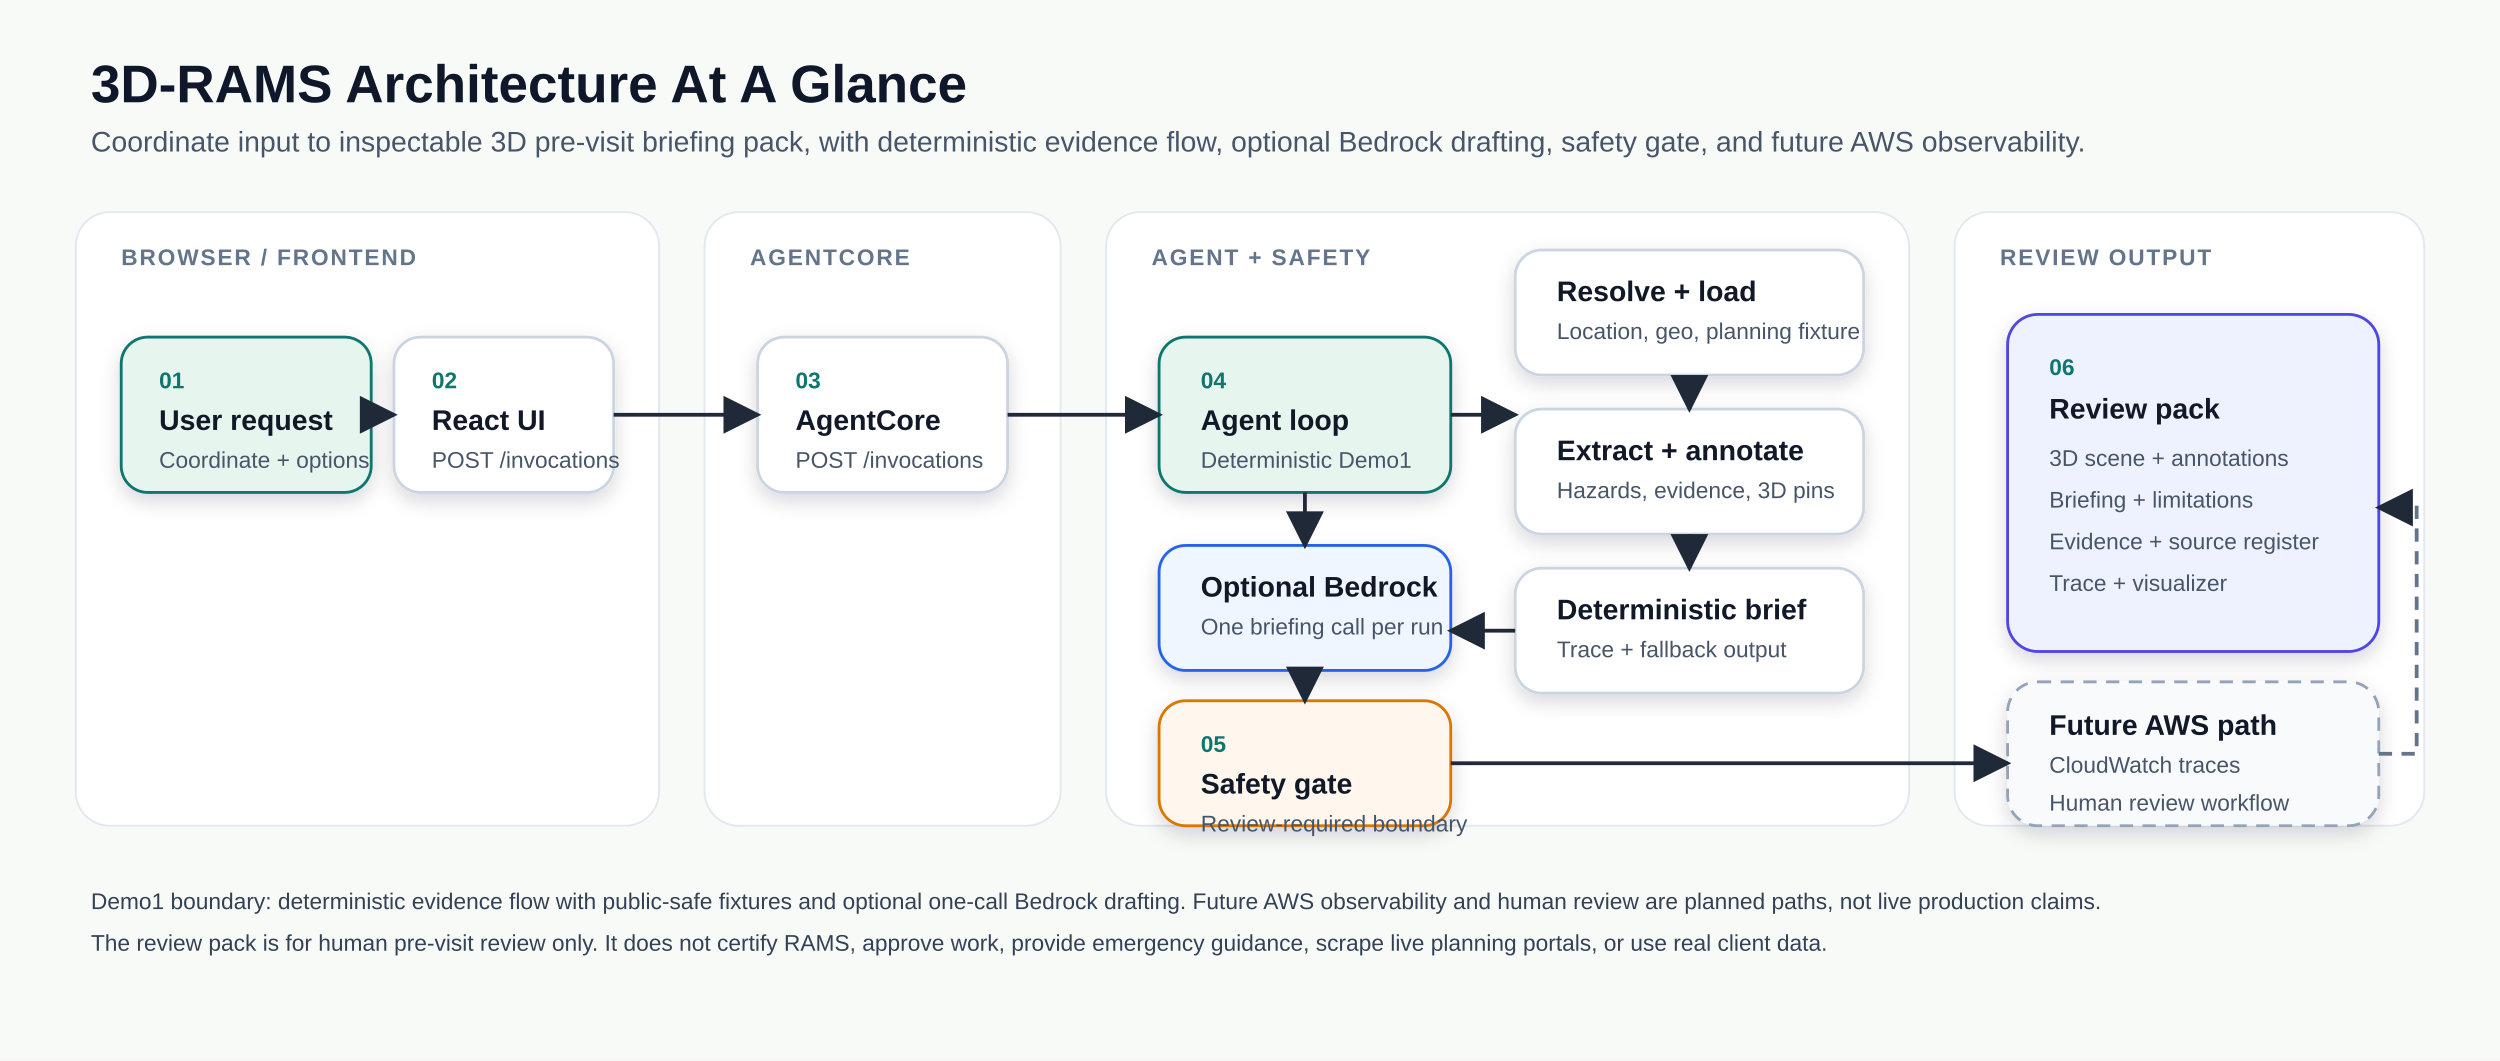
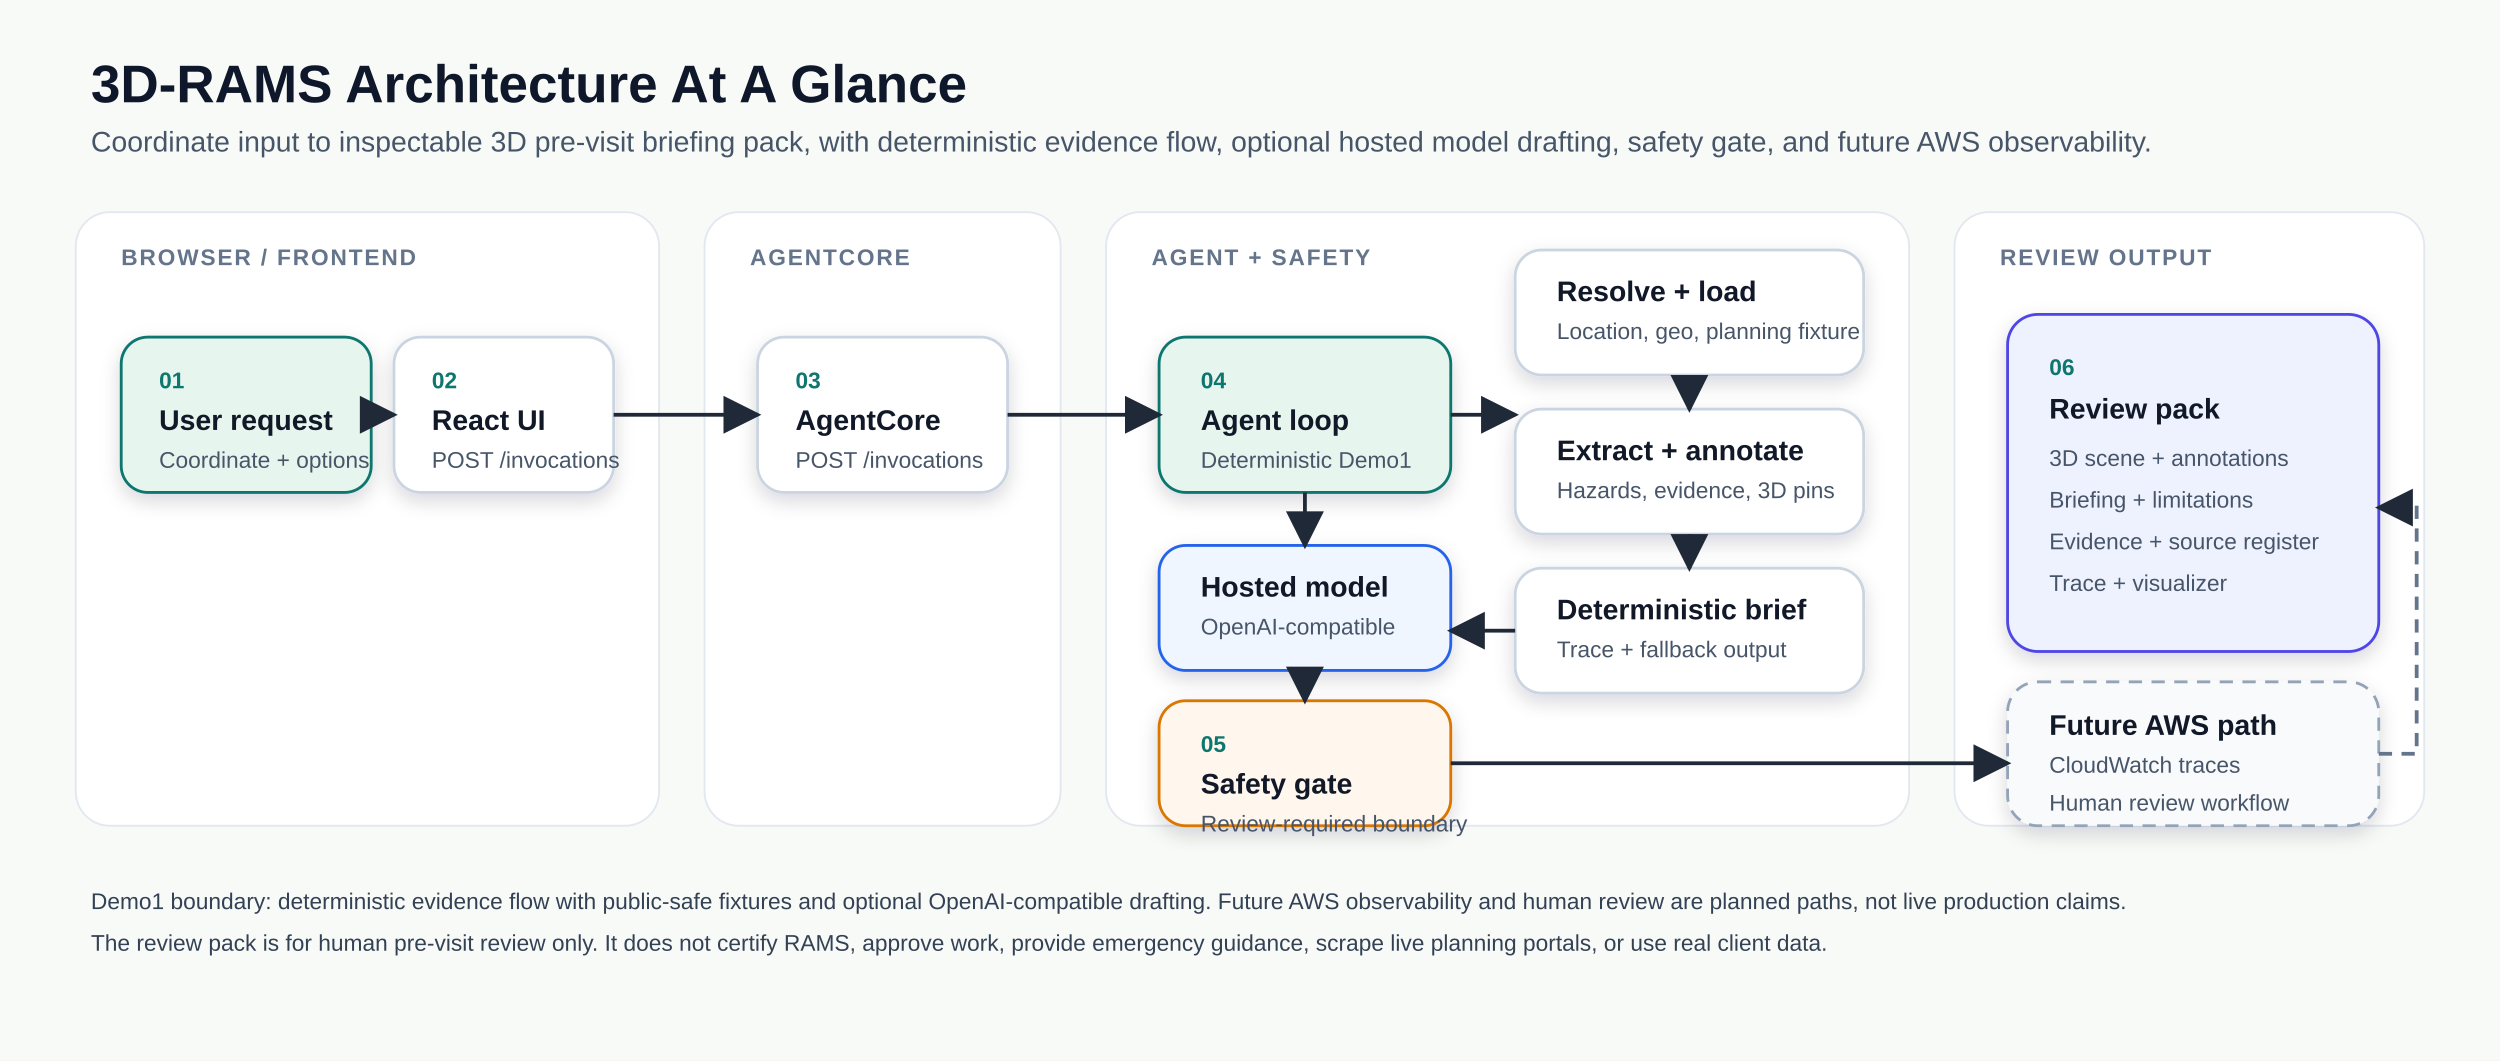
<svg xmlns="http://www.w3.org/2000/svg" width="1320" height="560" viewBox="0 0 1320 560" role="img" aria-labelledby="title desc">
  <defs>
    <marker id="arrow" markerWidth="10" markerHeight="10" refX="9" refY="5" orient="auto" markerUnits="strokeWidth">
      <path d="M 0 0 L 10 5 L 0 10 z" fill="#1f2937" />
    </marker>
    <filter id="shadow" x="-10%" y="-20%" width="120%" height="140%">
      <feDropShadow dx="0" dy="4" stdDeviation="5" flood-color="#0f172a" flood-opacity="0.16" />
    </filter>
    <style>
      .bg { fill: #f8faf7; }
      .title { fill: #0f172a; font: 700 28px Arial, sans-serif; }
      .subtitle { fill: #475569; font: 400 15px Arial, sans-serif; }
      .node { fill: #ffffff; stroke: #cbd5e1; stroke-width: 1.5; filter: url(#shadow); }
      .node-accent { fill: #e7f5ef; stroke: #0f766e; }
      .node-ai { fill: #eff6ff; stroke: #2563eb; }
      .node-safety { fill: #fff7ed; stroke: #d97706; }
      .node-output { fill: #eef2ff; stroke: #4f46e5; }
      .node-future { fill: #f8fafc; stroke: #94a3b8; stroke-dasharray: 7 5; }
      .label { fill: #111827; font: 700 15px Arial, sans-serif; }
      .small { fill: #475569; font: 400 12px Arial, sans-serif; }
      .step { fill: #0f766e; font: 700 12px Arial, sans-serif; }
      .arrow { stroke: #1f2937; stroke-width: 2; fill: none; marker-end: url(#arrow); }
      .arrow-future { stroke: #64748b; stroke-width: 2; fill: none; stroke-dasharray: 7 5; marker-end: url(#arrow); }
      .lane { fill: #ffffff; stroke: #e2e8f0; stroke-width: 1; }
      .lane-title { fill: #64748b; font: 700 12px Arial, sans-serif; letter-spacing: 0.08em; }
      .note { fill: #334155; font: 400 12px Arial, sans-serif; }
    </style>
  </defs>
  <rect class="bg" width="1320" height="560" />
  <text class="title" x="48" y="54">3D-RAMS Architecture At A Glance</text>
-   <text class="subtitle" x="48" y="80">Coordinate input to inspectable 3D pre-visit briefing pack, with deterministic evidence flow, optional Bedrock drafting, safety gate, and future AWS observability.</text>
+   <text class="subtitle" x="48" y="80">Coordinate input to inspectable 3D pre-visit briefing pack, with deterministic evidence flow, optional hosted model drafting, safety gate, and future AWS observability.</text>
  <rect class="lane" x="40" y="112" width="308" height="324" rx="18" />
  <rect class="lane" x="372" y="112" width="188" height="324" rx="18" />
  <rect class="lane" x="584" y="112" width="424" height="324" rx="18" />
  <rect class="lane" x="1032" y="112" width="248" height="324" rx="18" />
  <text class="lane-title" x="64" y="140">BROWSER / FRONTEND</text>
  <text class="lane-title" x="396" y="140">AGENTCORE</text>
  <text class="lane-title" x="608" y="140">AGENT + SAFETY</text>
  <text class="lane-title" x="1056" y="140">REVIEW OUTPUT</text>
  <rect class="node node-accent" x="64" y="178" width="132" height="82" rx="14" />
  <text class="step" x="84" y="205">01</text>
  <text class="label" x="84" y="227">User request</text>
  <text class="small" x="84" y="247">Coordinate + options</text>
  <rect class="node" x="208" y="178" width="116" height="82" rx="14" />
  <text class="step" x="228" y="205">02</text>
  <text class="label" x="228" y="227">React UI</text>
  <text class="small" x="228" y="247">POST /invocations</text>
  <rect class="node" x="400" y="178" width="132" height="82" rx="14" />
  <text class="step" x="420" y="205">03</text>
  <text class="label" x="420" y="227">AgentCore</text>
  <text class="small" x="420" y="247">POST /invocations</text>
  <rect class="node node-accent" x="612" y="178" width="154" height="82" rx="14" />
  <text class="step" x="634" y="205">04</text>
  <text class="label" x="634" y="227">Agent loop</text>
  <text class="small" x="634" y="247">Deterministic Demo1</text>
  <rect class="node" x="800" y="132" width="184" height="66" rx="14" />
  <text class="label" x="822" y="159">Resolve + load</text>
  <text class="small" x="822" y="179">Location, geo, planning fixture</text>
  <rect class="node" x="800" y="216" width="184" height="66" rx="14" />
  <text class="label" x="822" y="243">Extract + annotate</text>
  <text class="small" x="822" y="263">Hazards, evidence, 3D pins</text>
  <rect class="node" x="800" y="300" width="184" height="66" rx="14" />
  <text class="label" x="822" y="327">Deterministic brief</text>
  <text class="small" x="822" y="347">Trace + fallback output</text>
  <rect class="node node-ai" x="612" y="288" width="154" height="66" rx="14" />
-   <text class="label" x="634" y="315">Optional Bedrock</text>
-   <text class="small" x="634" y="335">One briefing call per run</text>
+   <text class="label" x="634" y="315">Hosted model</text>
+   <text class="small" x="634" y="335">OpenAI-compatible</text>
  <rect class="node node-safety" x="612" y="370" width="154" height="66" rx="14" />
  <text class="step" x="634" y="397">05</text>
  <text class="label" x="634" y="419">Safety gate</text>
  <text class="small" x="634" y="439">Review-required boundary</text>
  <rect class="node node-output" x="1060" y="166" width="196" height="178" rx="16" />
  <text class="step" x="1082" y="198">06</text>
  <text class="label" x="1082" y="221">Review pack</text>
  <text class="small" x="1082" y="246">3D scene + annotations</text>
  <text class="small" x="1082" y="268">Briefing + limitations</text>
  <text class="small" x="1082" y="290">Evidence + source register</text>
  <text class="small" x="1082" y="312">Trace + visualizer</text>
  <rect class="node node-future" x="1060" y="360" width="196" height="76" rx="16" />
  <text class="label" x="1082" y="388">Future AWS path</text>
  <text class="small" x="1082" y="408">CloudWatch traces</text>
  <text class="small" x="1082" y="428">Human review workflow</text>
  <path class="arrow" d="M196 219 H208" />
  <path class="arrow" d="M324 219 H400" />
  <path class="arrow" d="M532 219 H612" />
  <path class="arrow" d="M766 219 H800" />
  <path class="arrow" d="M892 198 V216" />
  <path class="arrow" d="M892 282 V300" />
  <path class="arrow" d="M800 333 H766" />
  <path class="arrow" d="M689 260 V288" />
  <path class="arrow" d="M689 354 V370" />
  <path class="arrow" d="M766 403 H1060" />
  <path class="arrow-future" d="M1256 398 H1276 V268 H1256" />
-   <text class="note" x="48" y="480">Demo1 boundary: deterministic evidence flow with public-safe fixtures and optional one-call Bedrock drafting. Future AWS observability and human review are planned paths, not live production claims.</text>
+   <text class="note" x="48" y="480">Demo1 boundary: deterministic evidence flow with public-safe fixtures and optional OpenAI-compatible drafting. Future AWS observability and human review are planned paths, not live production claims.</text>
  <text class="note" x="48" y="502">The review pack is for human pre-visit review only. It does not certify RAMS, approve work, provide emergency guidance, scrape live planning portals, or use real client data.</text>
</svg>
